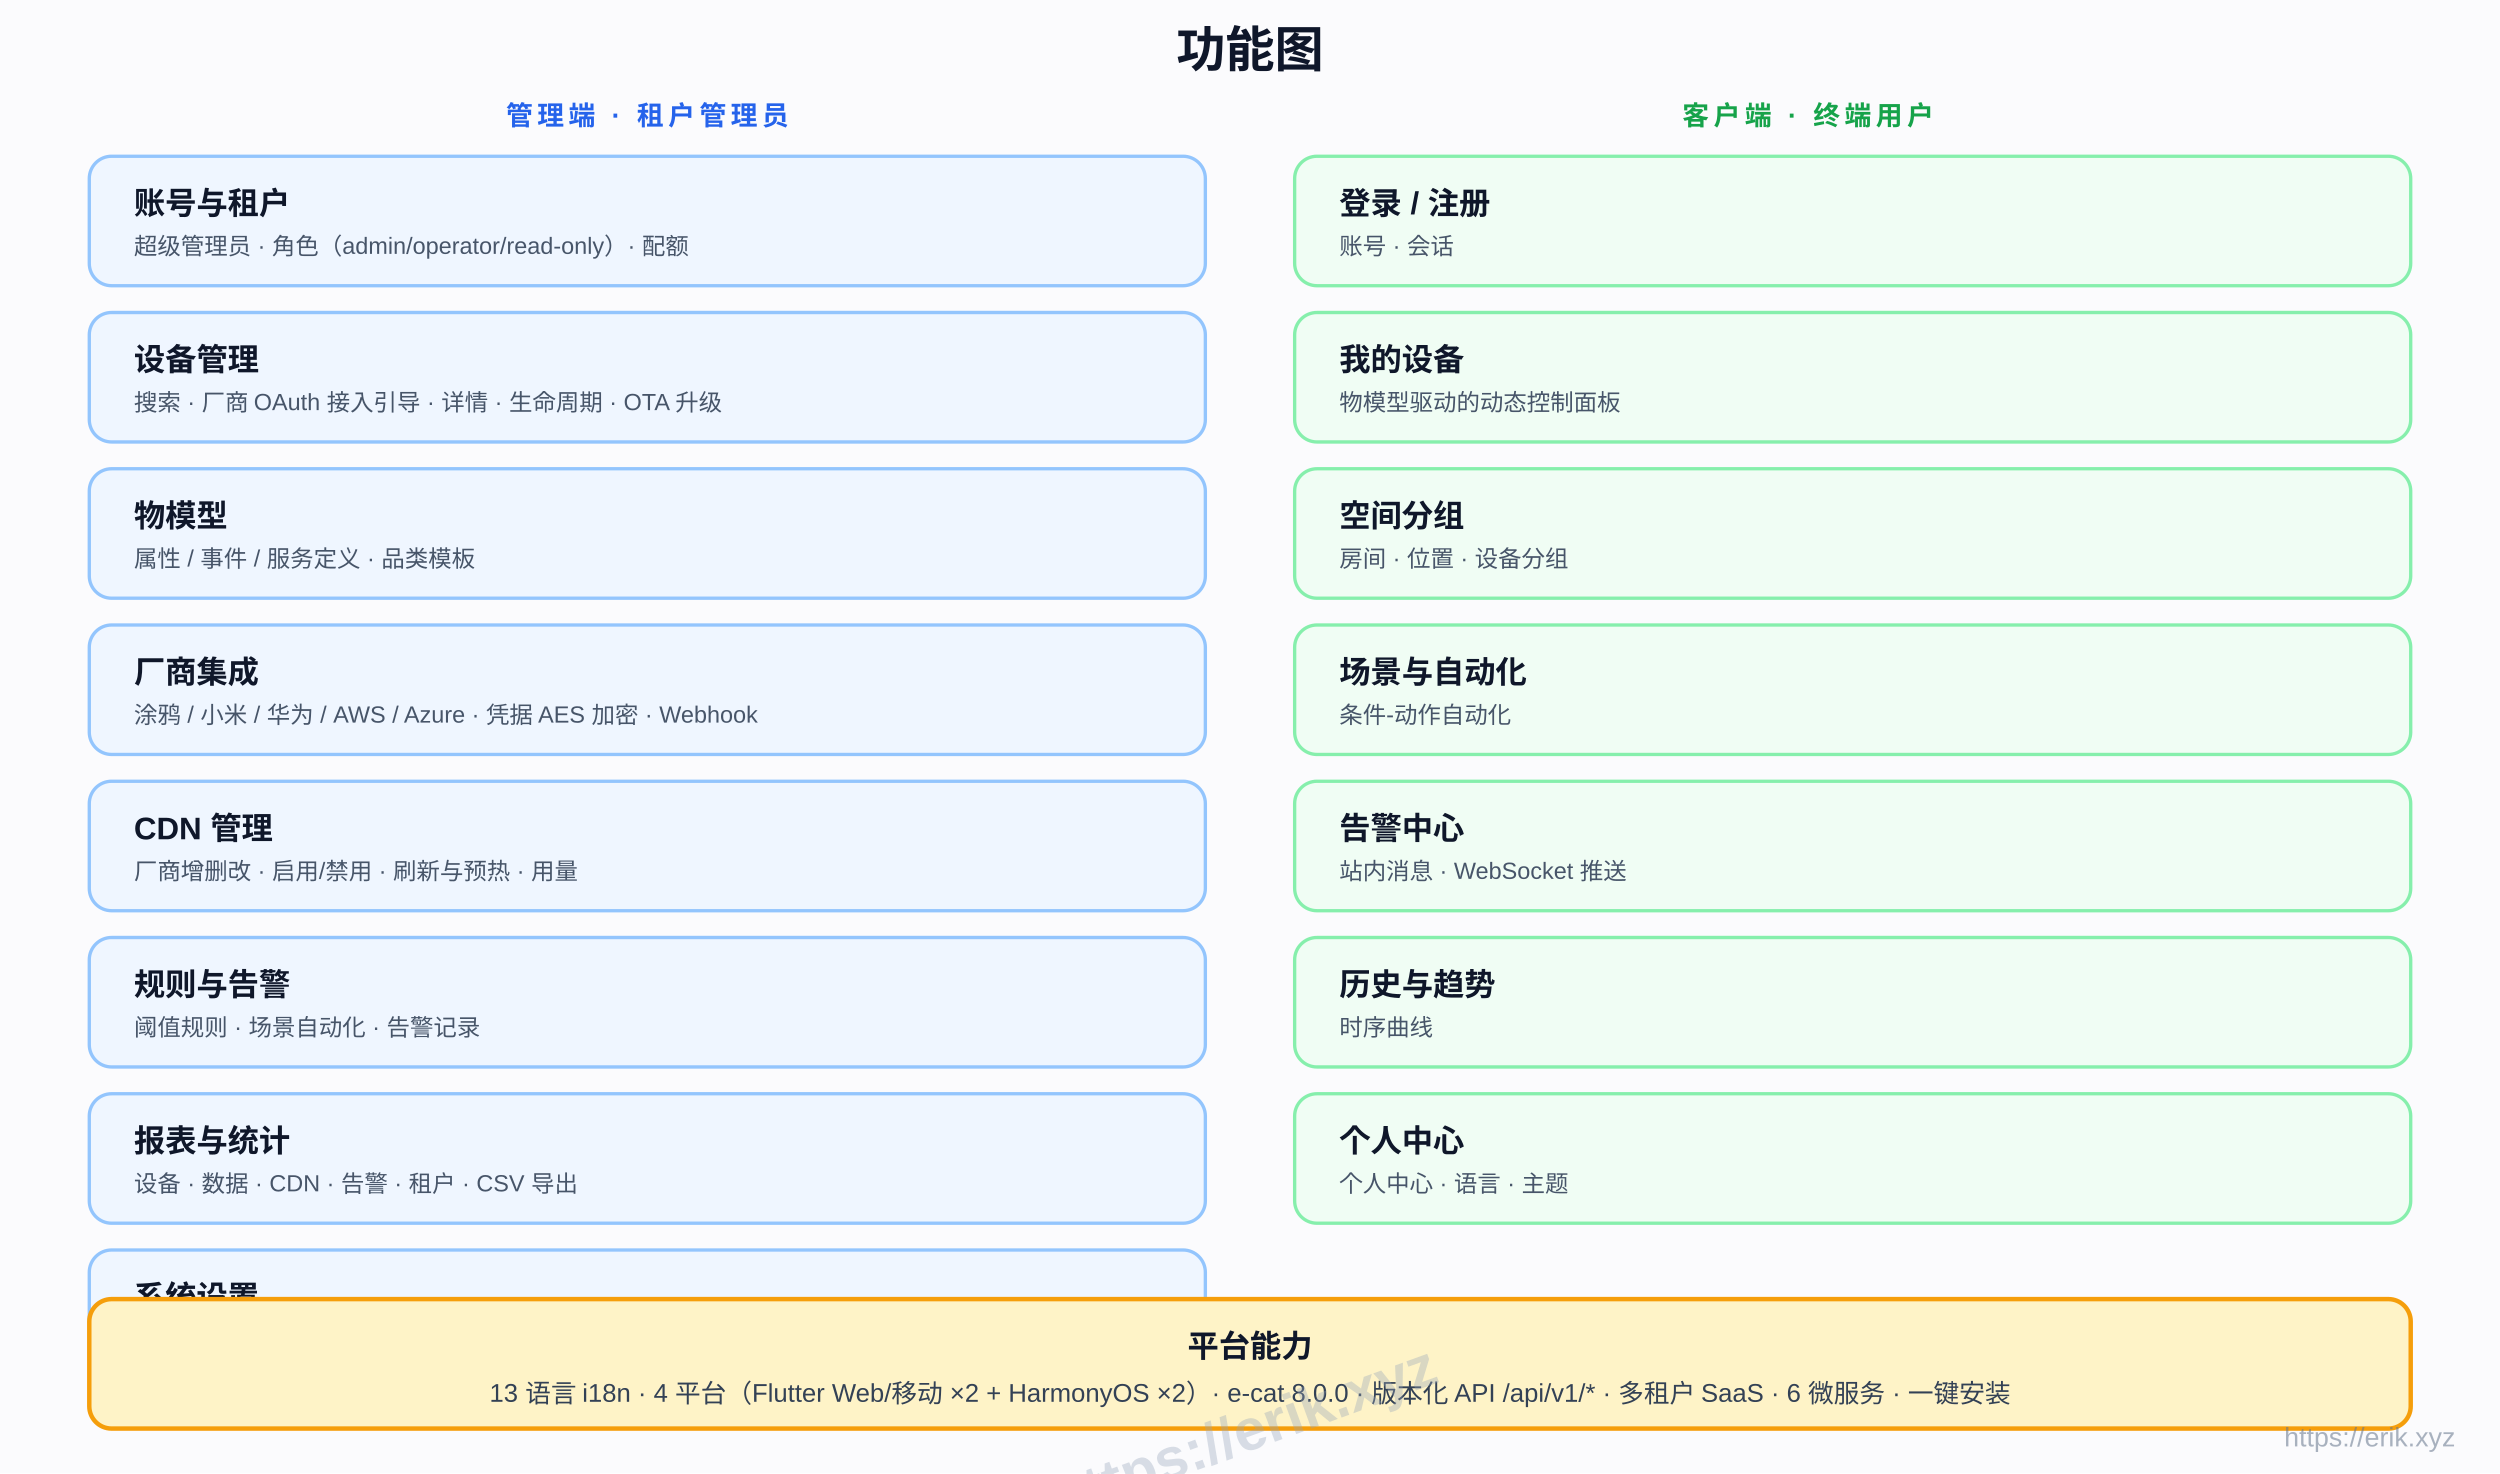
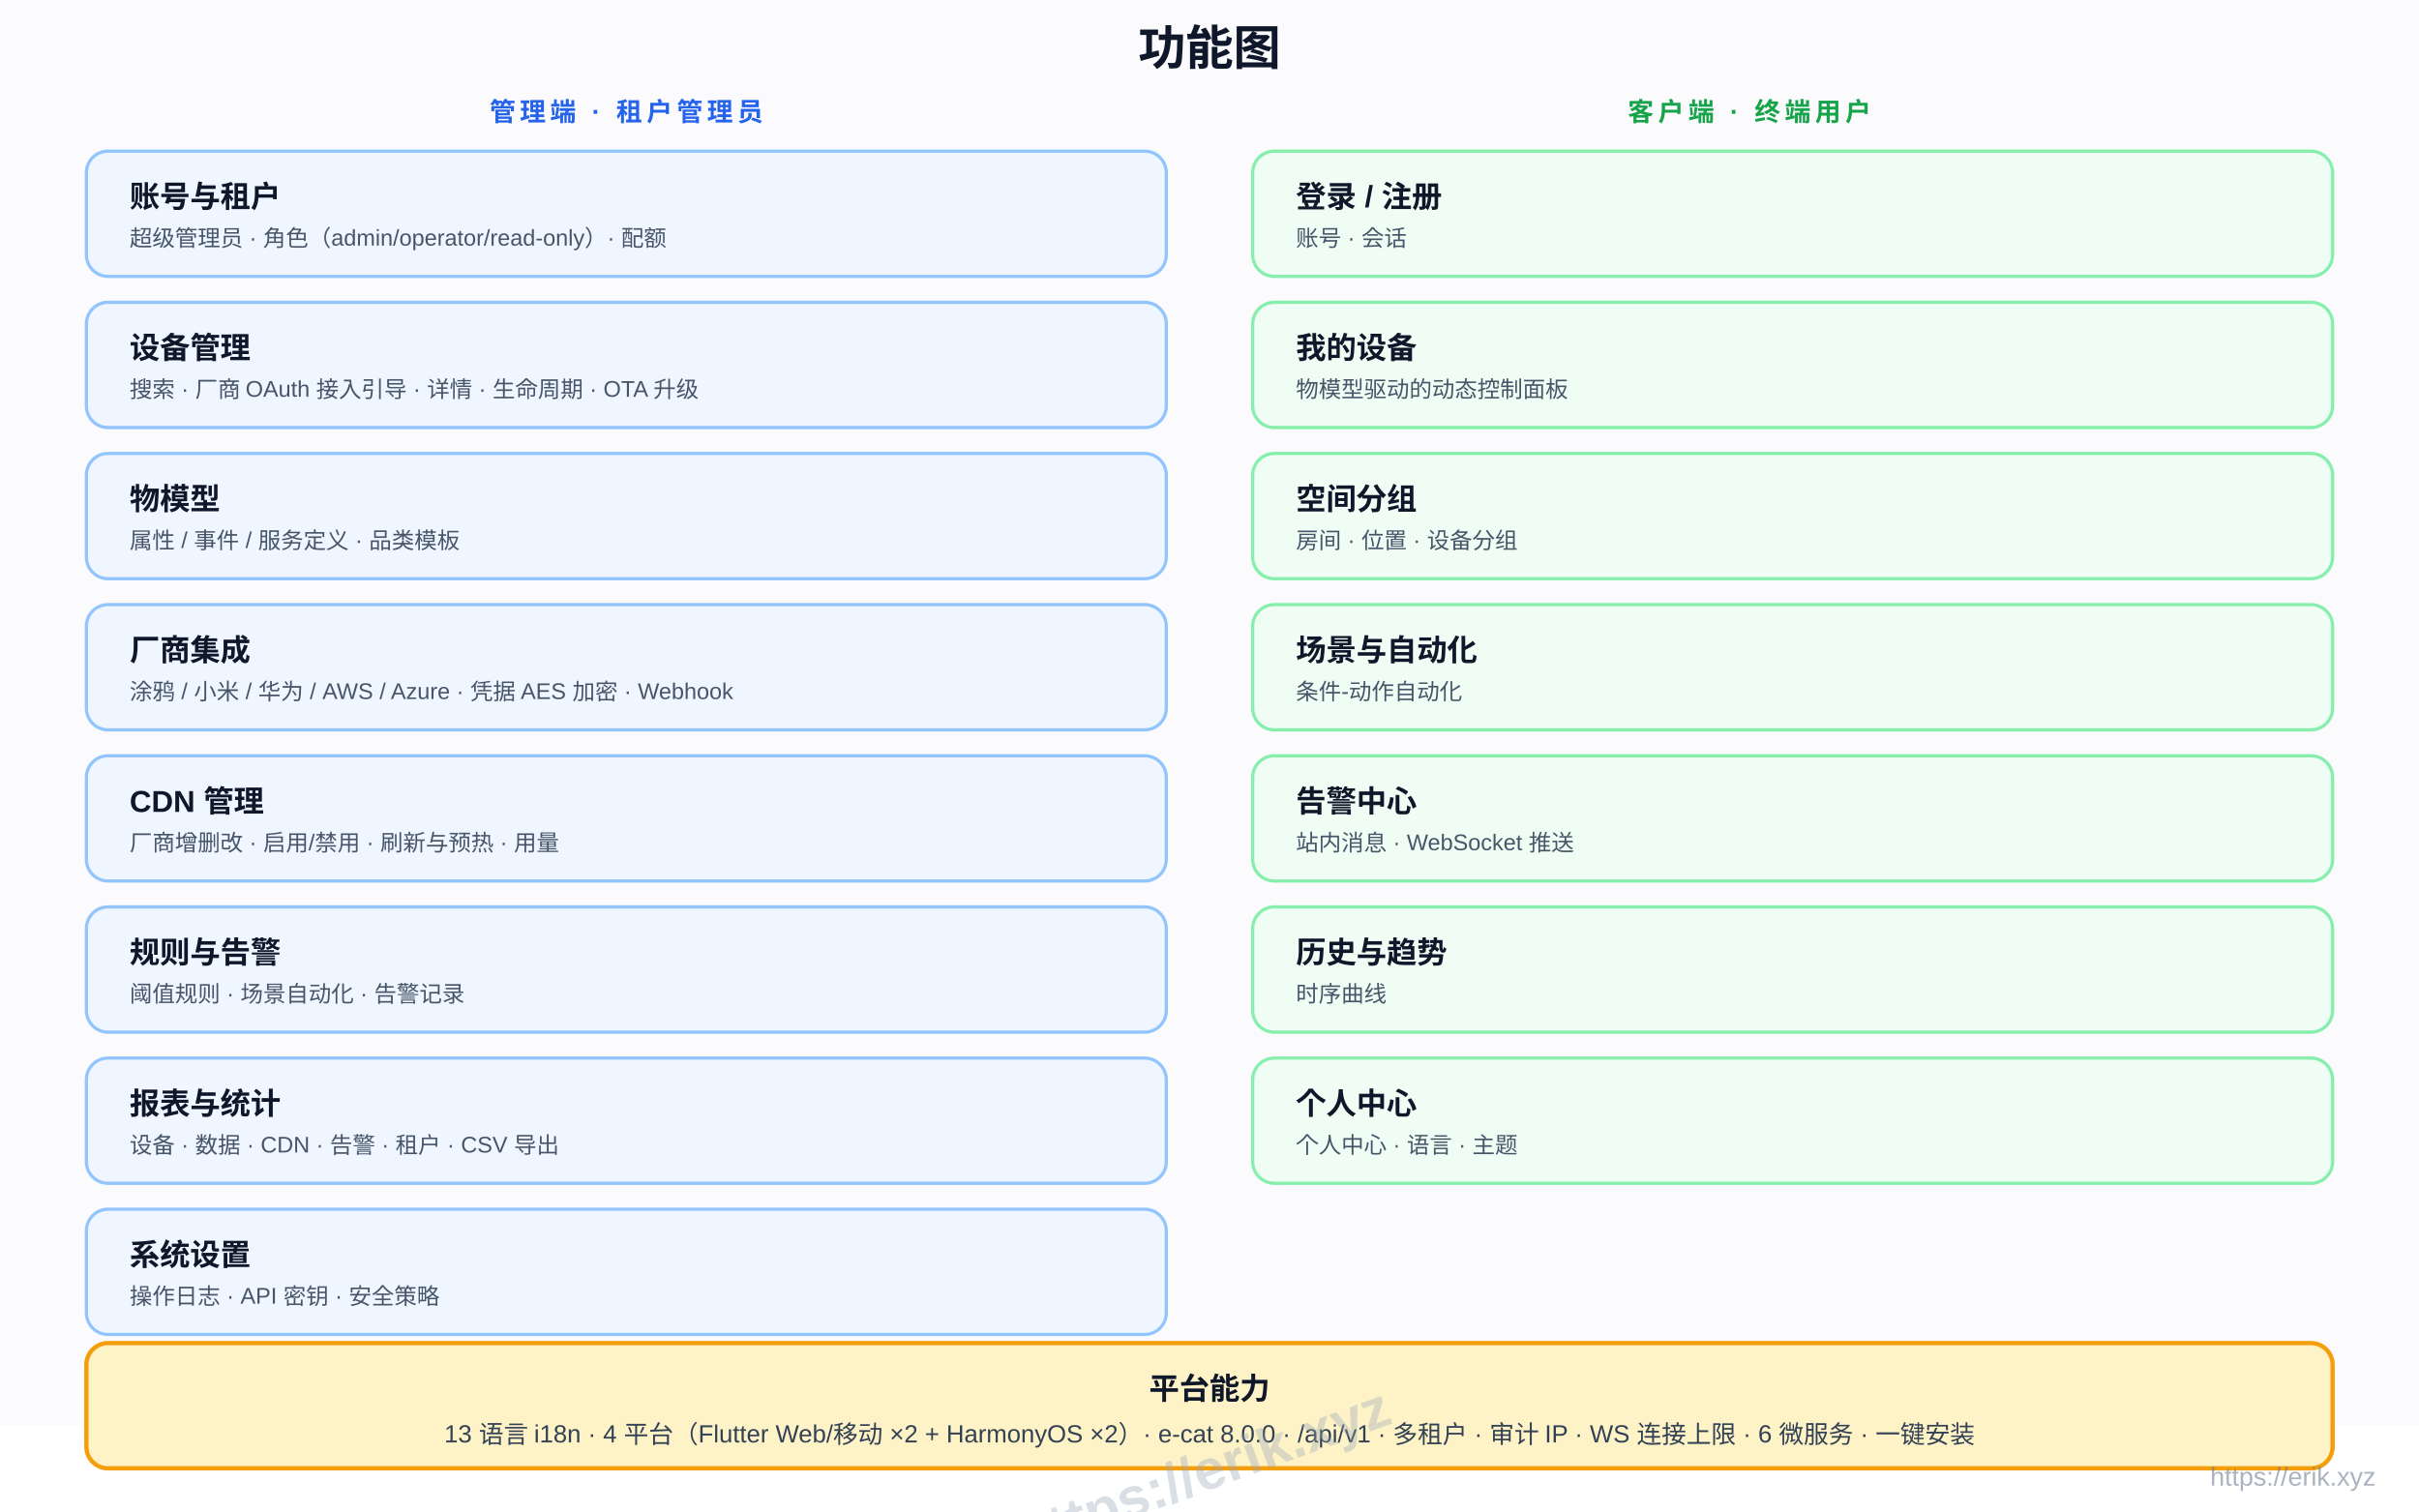
- <svg xmlns="http://www.w3.org/2000/svg" viewBox="0 0 1120 660" font-family="Arial, 'PingFang SC', 'Microsoft YaHei', sans-serif">
+ <svg xmlns="http://www.w3.org/2000/svg" viewBox="0 0 1120 700" font-family="Arial, 'PingFang SC', 'Microsoft YaHei', sans-serif">
  <rect width="1120" height="660" fill="#fbfbfd" />
  <text x="560" y="30" text-anchor="middle" font-size="22" font-weight="bold" fill="#0f172a">功能图</text>
  <text x="290" y="56" text-anchor="middle" font-size="12" font-weight="bold" letter-spacing="2" fill="#2563eb">管理端 · 租户管理员</text>
  <g>
    <rect x="40" y="70" width="500" height="58" rx="10" fill="#eff6ff" stroke="#93c5fd" stroke-width="1.5" />
    <text x="60" y="96" font-size="14" font-weight="bold" fill="#0f172a">账号与租户</text>
    <text x="60" y="114" font-size="10.5" fill="#475569">超级管理员 · 角色（admin/operator/read-only）· 配额</text>
    <rect x="40" y="140" width="500" height="58" rx="10" fill="#eff6ff" stroke="#93c5fd" stroke-width="1.5" />
    <text x="60" y="166" font-size="14" font-weight="bold" fill="#0f172a">设备管理</text>
    <text x="60" y="184" font-size="10.5" fill="#475569">搜索 · 厂商 OAuth 接入引导 · 详情 · 生命周期 · OTA 升级</text>
    <rect x="40" y="210" width="500" height="58" rx="10" fill="#eff6ff" stroke="#93c5fd" stroke-width="1.5" />
    <text x="60" y="236" font-size="14" font-weight="bold" fill="#0f172a">物模型</text>
    <text x="60" y="254" font-size="10.5" fill="#475569">属性 / 事件 / 服务定义 · 品类模板</text>
    <rect x="40" y="280" width="500" height="58" rx="10" fill="#eff6ff" stroke="#93c5fd" stroke-width="1.5" />
    <text x="60" y="306" font-size="14" font-weight="bold" fill="#0f172a">厂商集成</text>
    <text x="60" y="324" font-size="10.5" fill="#475569">涂鸦 / 小米 / 华为 / AWS / Azure · 凭据 AES 加密 · Webhook</text>
    <rect x="40" y="350" width="500" height="58" rx="10" fill="#eff6ff" stroke="#93c5fd" stroke-width="1.5" />
    <text x="60" y="376" font-size="14" font-weight="bold" fill="#0f172a">CDN 管理</text>
    <text x="60" y="394" font-size="10.5" fill="#475569">厂商增删改 · 启用/禁用 · 刷新与预热 · 用量</text>
    <rect x="40" y="420" width="500" height="58" rx="10" fill="#eff6ff" stroke="#93c5fd" stroke-width="1.5" />
    <text x="60" y="446" font-size="14" font-weight="bold" fill="#0f172a">规则与告警</text>
    <text x="60" y="464" font-size="10.5" fill="#475569">阈值规则 · 场景自动化 · 告警记录</text>
    <rect x="40" y="490" width="500" height="58" rx="10" fill="#eff6ff" stroke="#93c5fd" stroke-width="1.5" />
    <text x="60" y="516" font-size="14" font-weight="bold" fill="#0f172a">报表与统计</text>
    <text x="60" y="534" font-size="10.5" fill="#475569">设备 · 数据 · CDN · 告警 · 租户 · CSV 导出</text>
    <rect x="40" y="560" width="500" height="58" rx="10" fill="#eff6ff" stroke="#93c5fd" stroke-width="1.5" />
    <text x="60" y="586" font-size="14" font-weight="bold" fill="#0f172a">系统设置</text>
    <text x="60" y="604" font-size="10.5" fill="#475569">操作日志 · API 密钥 · 安全策略</text>
  </g>
  <text x="810" y="56" text-anchor="middle" font-size="12" font-weight="bold" letter-spacing="2" fill="#16a34a">客户端 · 终端用户</text>
  <g>
    <rect x="580" y="70" width="500" height="58" rx="10" fill="#f0fdf4" stroke="#86efac" stroke-width="1.5" />
    <text x="600" y="96" font-size="14" font-weight="bold" fill="#0f172a">登录 / 注册</text>
    <text x="600" y="114" font-size="10.5" fill="#475569">账号 · 会话</text>
    <rect x="580" y="140" width="500" height="58" rx="10" fill="#f0fdf4" stroke="#86efac" stroke-width="1.5" />
    <text x="600" y="166" font-size="14" font-weight="bold" fill="#0f172a">我的设备</text>
    <text x="600" y="184" font-size="10.5" fill="#475569">物模型驱动的动态控制面板</text>
    <rect x="580" y="210" width="500" height="58" rx="10" fill="#f0fdf4" stroke="#86efac" stroke-width="1.5" />
    <text x="600" y="236" font-size="14" font-weight="bold" fill="#0f172a">空间分组</text>
    <text x="600" y="254" font-size="10.5" fill="#475569">房间 · 位置 · 设备分组</text>
    <rect x="580" y="280" width="500" height="58" rx="10" fill="#f0fdf4" stroke="#86efac" stroke-width="1.5" />
    <text x="600" y="306" font-size="14" font-weight="bold" fill="#0f172a">场景与自动化</text>
    <text x="600" y="324" font-size="10.5" fill="#475569">条件-动作自动化</text>
    <rect x="580" y="350" width="500" height="58" rx="10" fill="#f0fdf4" stroke="#86efac" stroke-width="1.5" />
    <text x="600" y="376" font-size="14" font-weight="bold" fill="#0f172a">告警中心</text>
    <text x="600" y="394" font-size="10.5" fill="#475569">站内消息 · WebSocket 推送</text>
    <rect x="580" y="420" width="500" height="58" rx="10" fill="#f0fdf4" stroke="#86efac" stroke-width="1.5" />
    <text x="600" y="446" font-size="14" font-weight="bold" fill="#0f172a">历史与趋势</text>
    <text x="600" y="464" font-size="10.5" fill="#475569">时序曲线</text>
    <rect x="580" y="490" width="500" height="58" rx="10" fill="#f0fdf4" stroke="#86efac" stroke-width="1.5" />
    <text x="600" y="516" font-size="14" font-weight="bold" fill="#0f172a">个人中心</text>
    <text x="600" y="534" font-size="10.5" fill="#475569">个人中心 · 语言 · 主题</text>
  </g>
-   <rect x="40" y="582" width="1040" height="58" rx="10" fill="#fef3c7" stroke="#f59e0b" stroke-width="2" />
-   <text x="560" y="608" text-anchor="middle" font-size="14" font-weight="bold" fill="#0f172a">平台能力</text>
-   <text x="560" y="628" text-anchor="middle" font-size="11.5" fill="#334155">13 语言 i18n · 4 平台（Flutter Web/移动 ×2 + HarmonyOS ×2）· e-cat 8.0.0 · 版本化 API /api/v1/* · 多租户 SaaS · 6 微服务 · 一键安装</text>
-   <text x="560" y="650" text-anchor="middle" font-size="26" font-weight="bold" fill="#94a3b8" opacity="0.35" transform="rotate(-20 560 650)">https://erik.xyz</text>
-   <text x="1100" y="648" text-anchor="end" font-size="12" fill="#64748b" opacity="0.55">https://erik.xyz</text>
+   <rect x="40" y="622" width="1040" height="58" rx="10" fill="#fef3c7" stroke="#f59e0b" stroke-width="2" />
+   <text x="560" y="648" text-anchor="middle" font-size="14" font-weight="bold" fill="#0f172a">平台能力</text>
+   <text x="560" y="668" text-anchor="middle" font-size="11.5" fill="#334155">13 语言 i18n · 4 平台（Flutter Web/移动 ×2 + HarmonyOS ×2）· e-cat 8.0.0 · /api/v1 · 多租户 · 审计 IP · WS 连接上限 · 6 微服务 · 一键安装</text>
+   <text x="560" y="690" text-anchor="middle" font-size="26" font-weight="bold" fill="#94a3b8" opacity="0.35" transform="rotate(-20 560 690)">https://erik.xyz</text>
+   <text x="1100" y="688" text-anchor="end" font-size="12" fill="#64748b" opacity="0.55">https://erik.xyz</text>
</svg>
